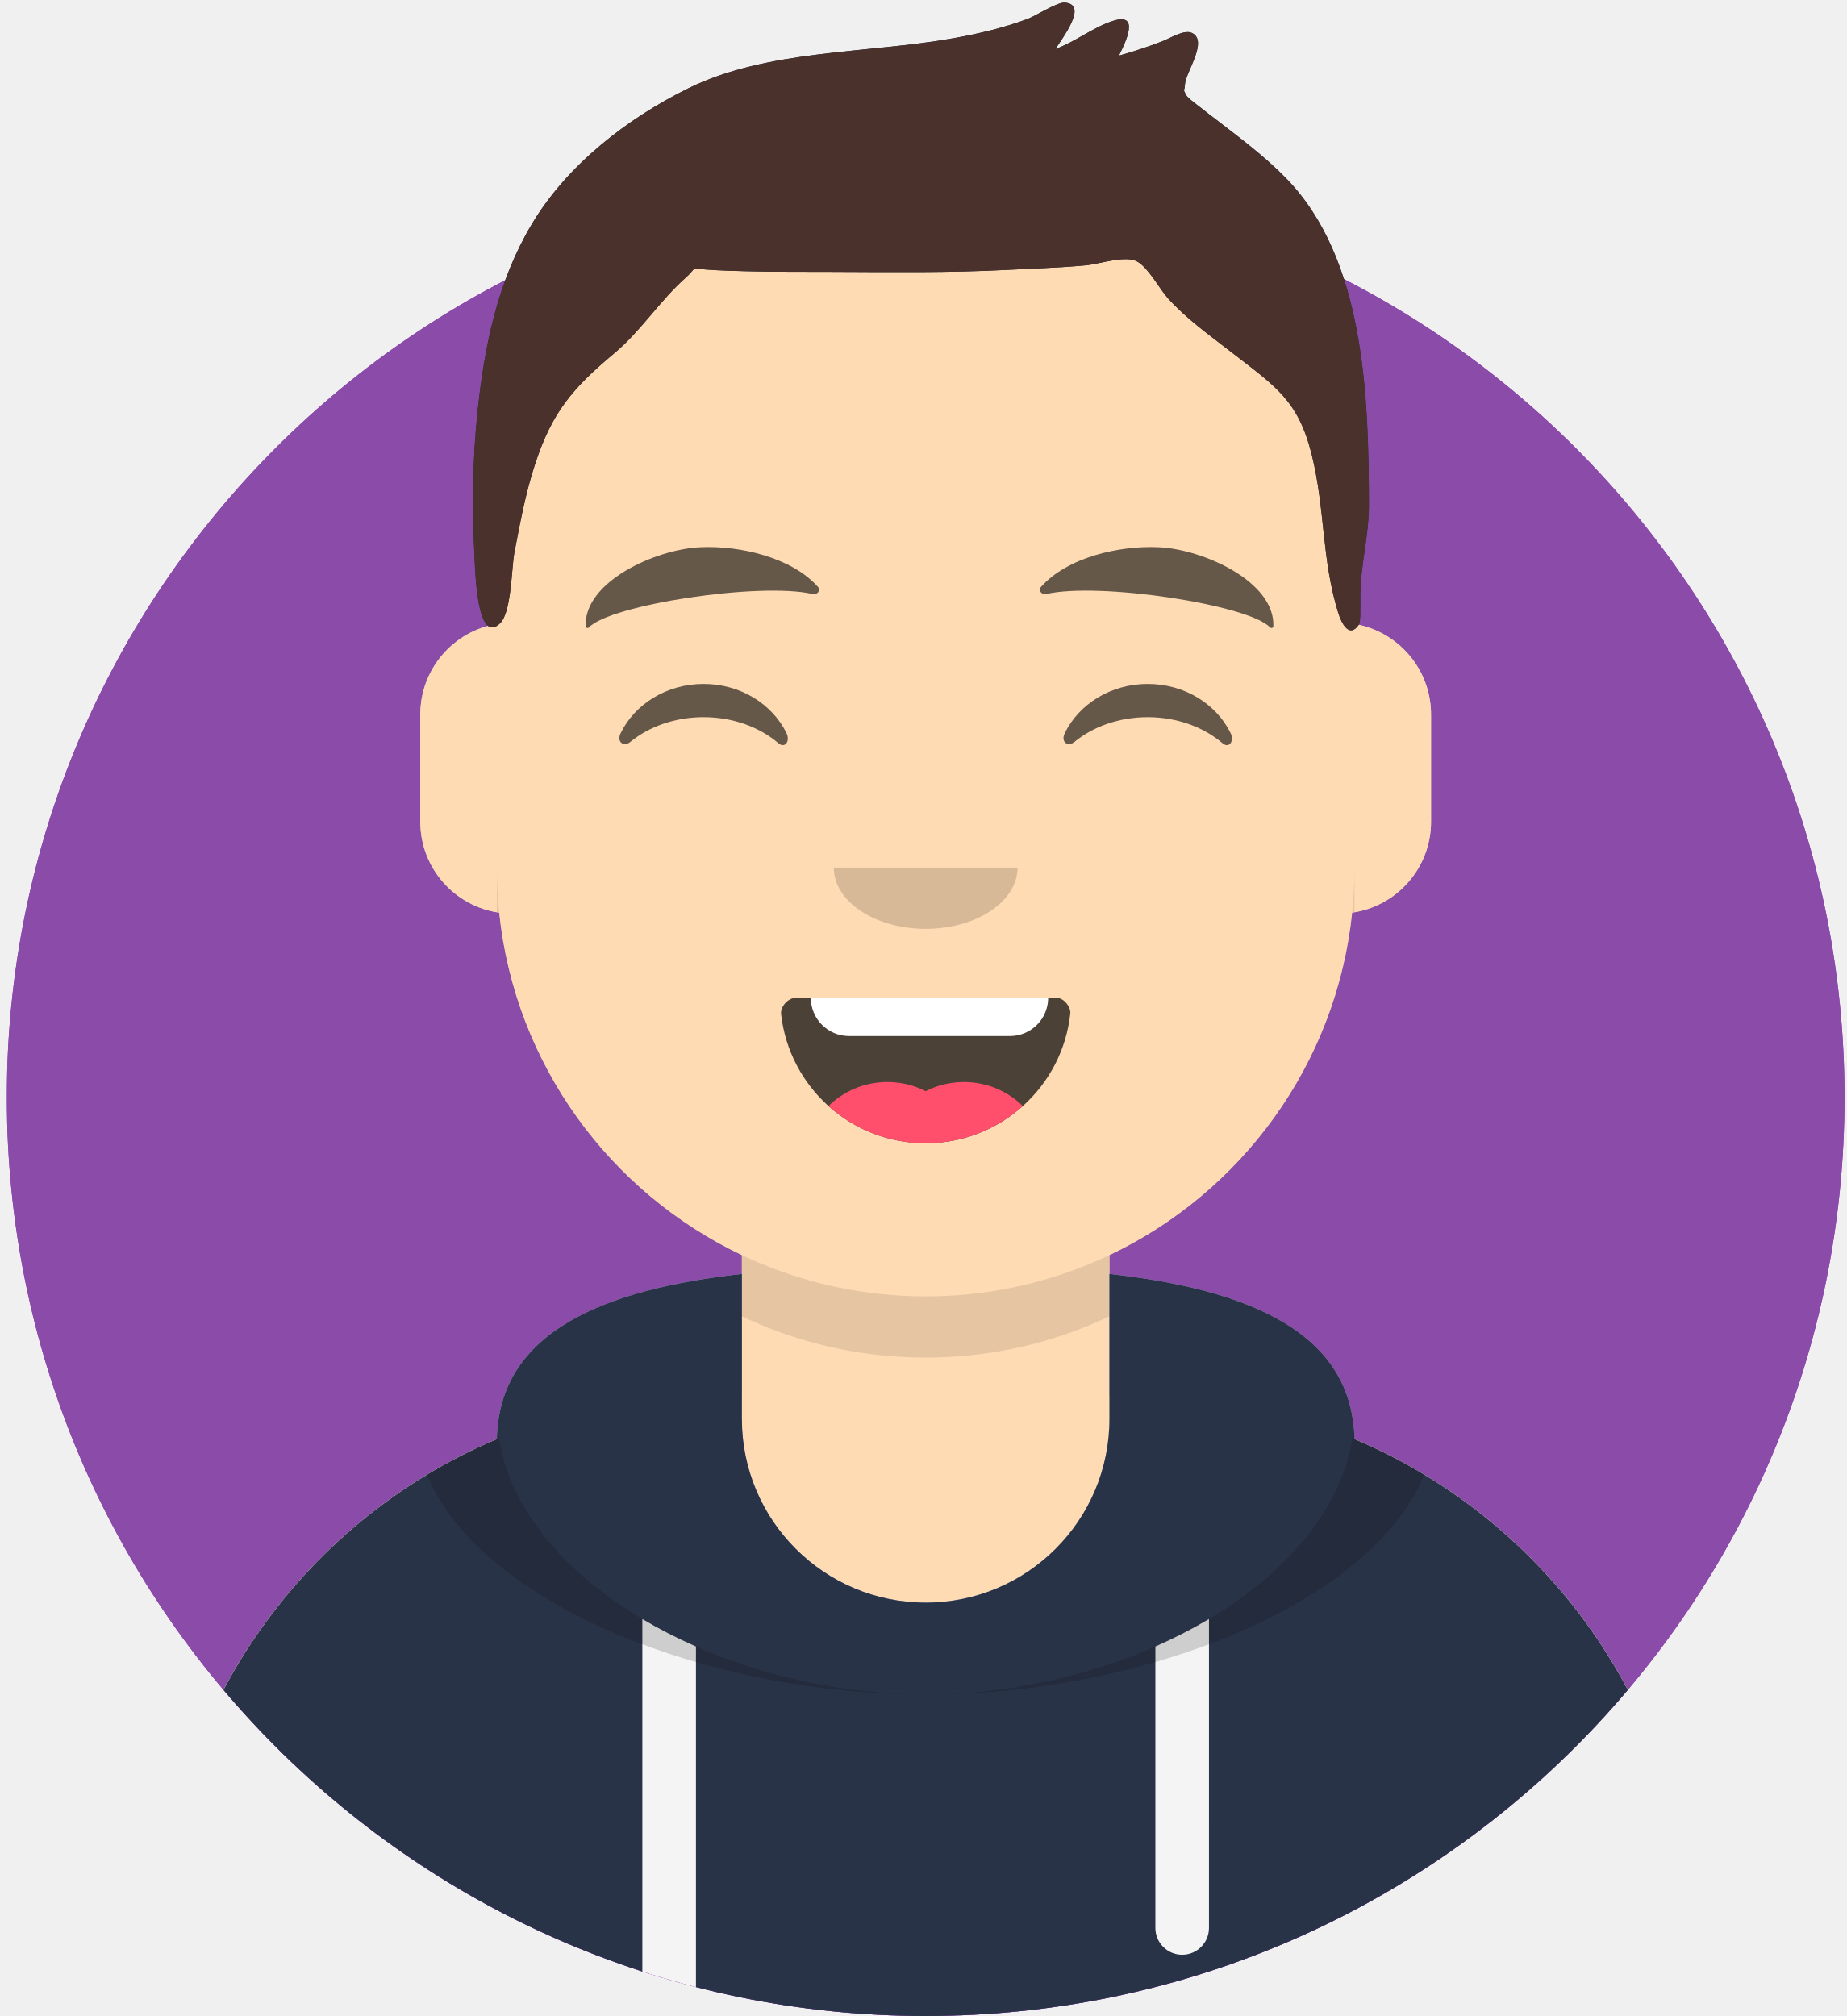
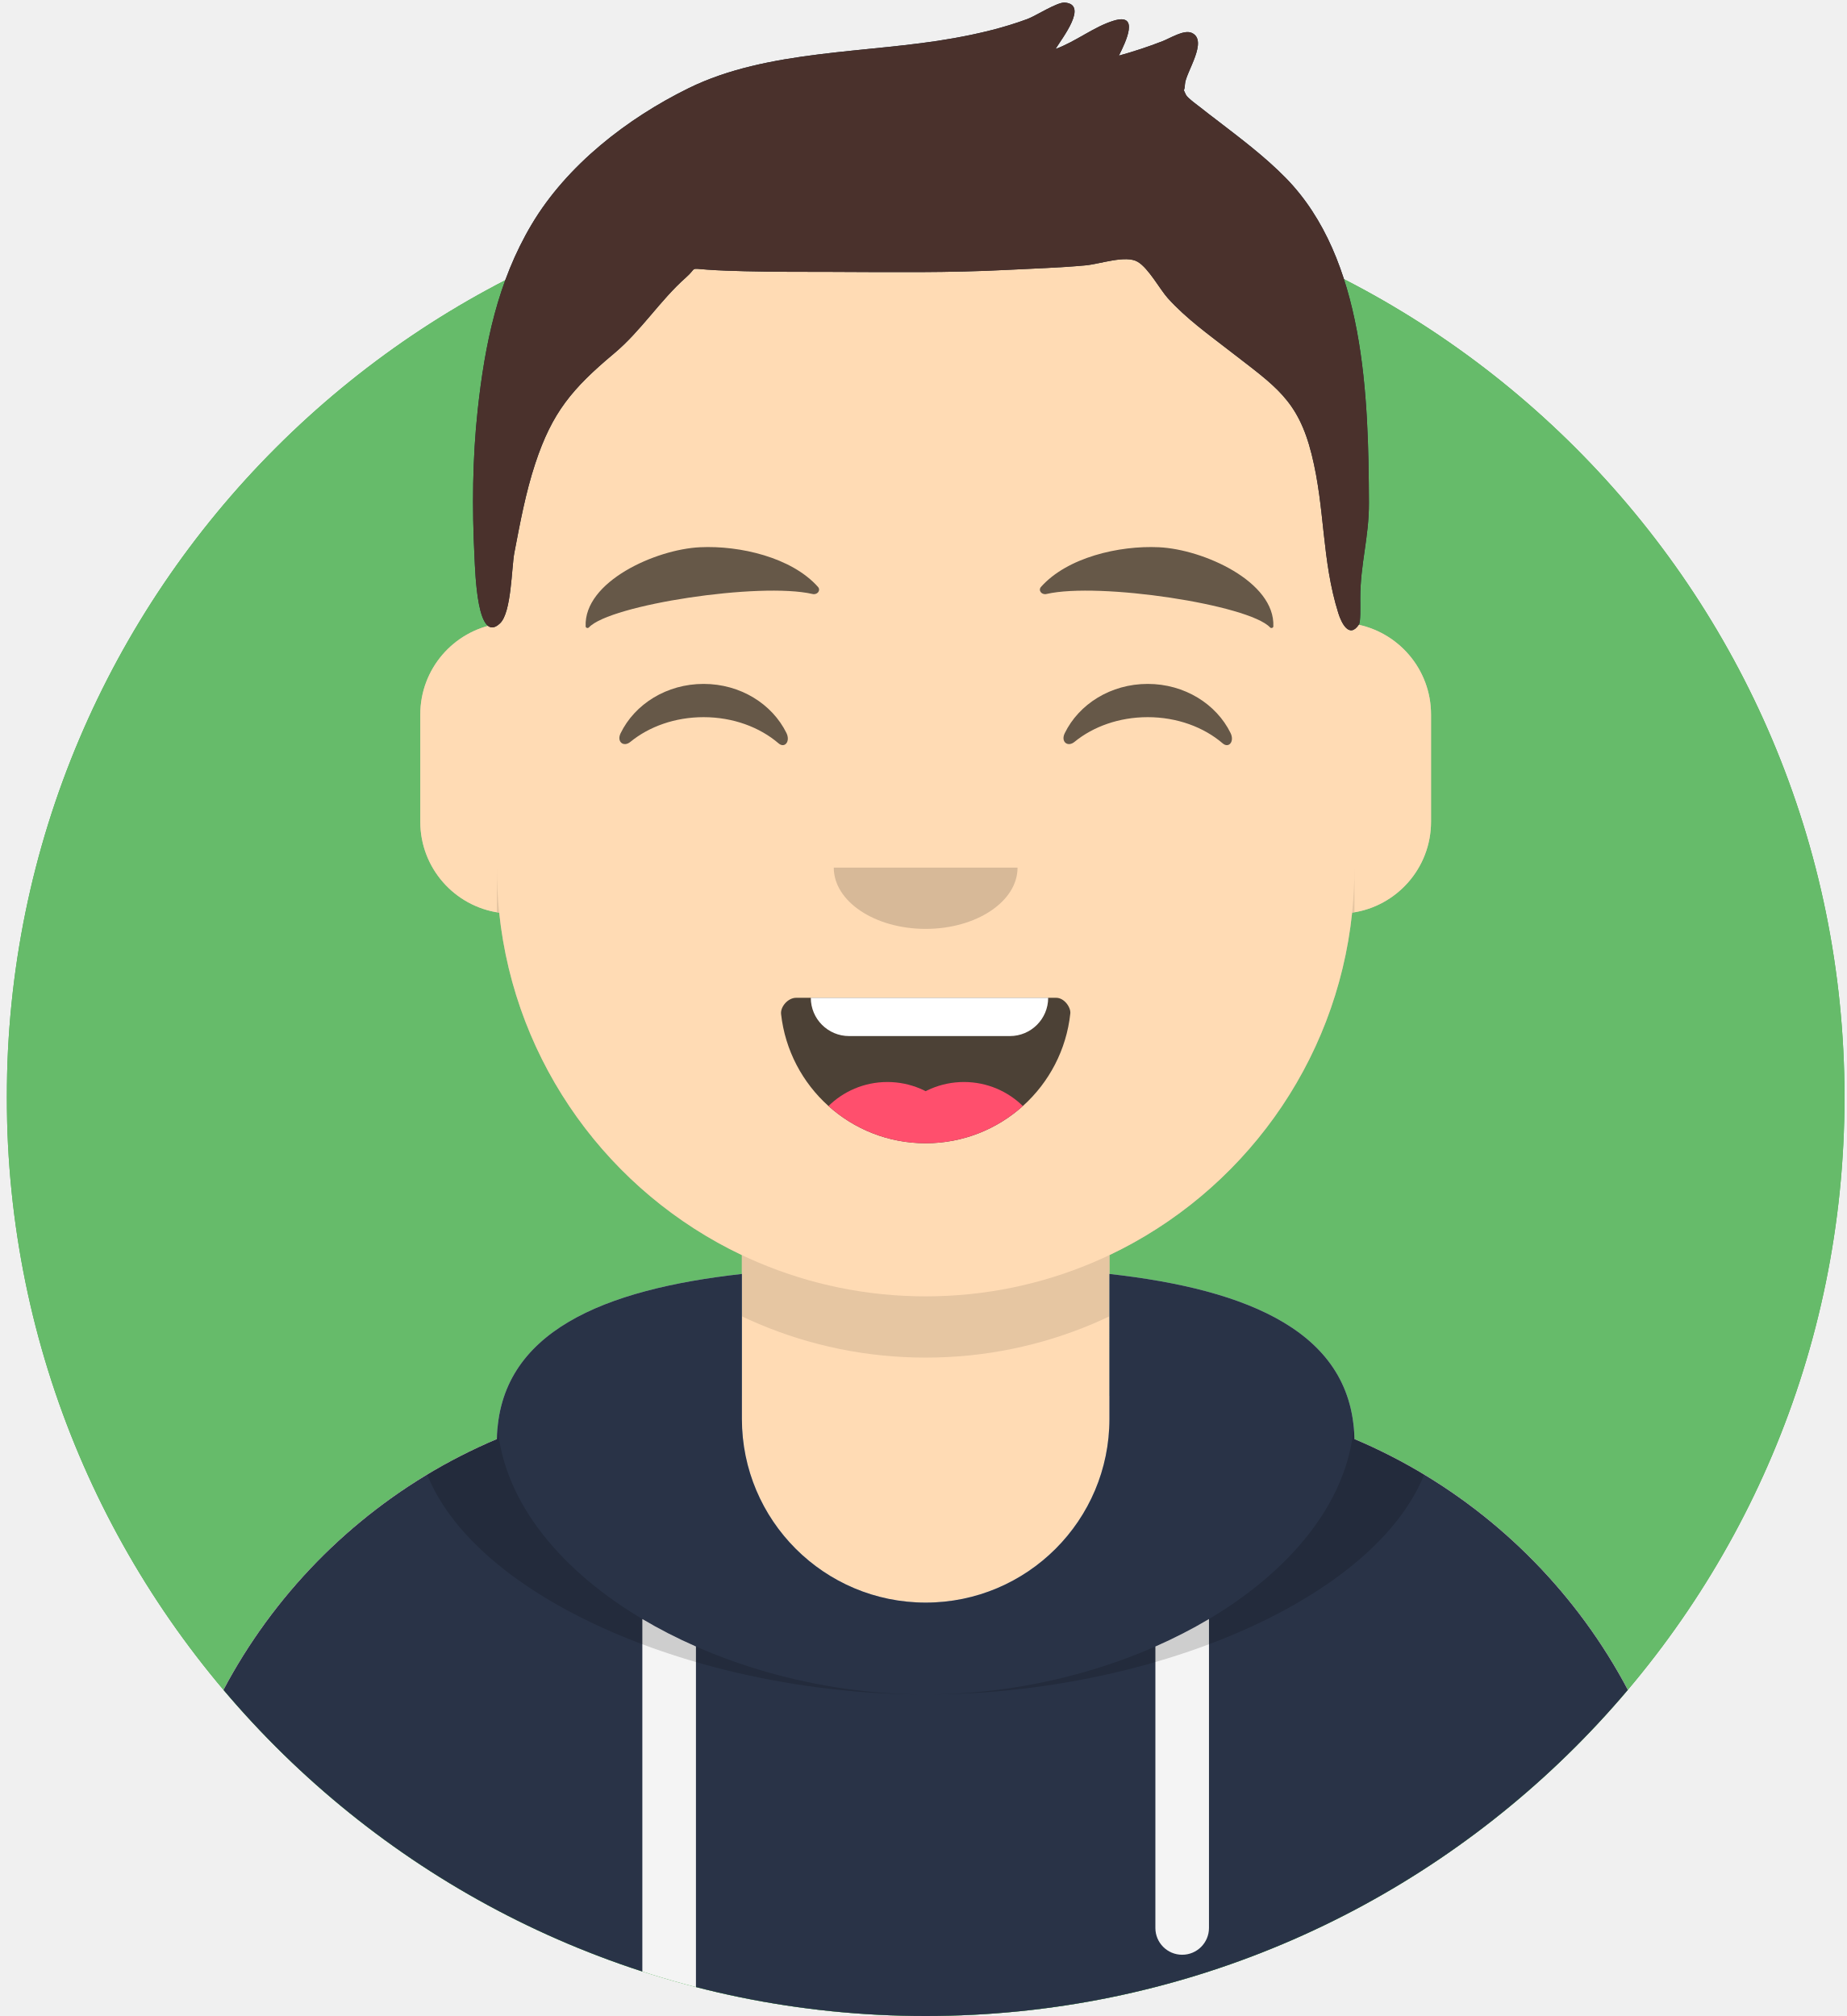
<svg xmlns="http://www.w3.org/2000/svg" xmlns:xlink="http://www.w3.org/1999/xlink" width="217px" height="237px" viewBox="0 0 217 237" version="1.1">
  <defs>
    <circle id="path-1" cx="108" cy="108" r="108" />
    <path d="M-3.19744231e-14,144 L-3.19744231e-14,-1.42108547e-14 L237.6,-1.42108547e-14 L237.6,144 L226.8,144 C226.8,203.647 178.447,252 118.8,252 C59.153,252 10.8,203.647 10.8,144 L10.8,144 L-3.19744231e-14,144 Z" id="path-3" />
    <path d="M90,0 C117.835,-5.11323436e-15 140.4,22.565 140.4,50.4 L140.401,55.949 C145.508,56.807 149.4,61.249 149.4,66.6 L149.4,79.2 C149.4,84.647 145.367,89.152 140.125,89.893 C138.265,107.718 127.114,122.78 111.601,130.149 L111.6,146.7 L115.2,146.7 C150.988,146.7 180,175.712 180,211.5 L180,219.6 L0,219.6 L0,211.5 C-4.38277231e-15,175.712 29.012,146.7 64.8,146.7 L68.4,146.7 L68.4,130.15 C52.886,122.78 41.735,107.718 39.875,89.893 C34.633,89.152 30.6,84.647 30.6,79.2 L30.6,66.6 C30.6,61.249 34.492,56.806 39.6,55.949 L39.6,50.4 C39.6,22.565 62.165,5.11323436e-15 90,0 Z" id="path-5" />
    <path d="M140.401,11.764 C156.691,13.587 169.2,18.597 169.2,31.569 L169.194,31.18 C192.467,41.01 208.8,64.047 208.8,90.9 L208.8,99 L28.8,99 L28.8,90.9 C28.8,64.047 45.133,41.01 68.406,31.18 C68.653,18.496 81.073,13.568 97.2,11.764 L97.2,28.8 C97.2,40.729 106.871,50.4 118.8,50.4 C130.729,50.4 140.4,40.729 140.4,28.8 L140.4,28.8 Z" id="path-7" />
    <path d="M31.606,13.615 C32.558,22.158 39.803,28.8 48.6,28.8 C57.424,28.8 64.687,22.117 65.603,13.536 C65.676,12.845 64.905,11.7 63.938,11.7 C50.534,11.7 40.264,11.7 33.378,11.7 C32.406,11.7 31.511,12.761 31.606,13.615 Z" id="path-9" />
    <rect id="path-11" x="0" y="0" width="237.6" height="252" />
    <path d="M118.135,20.928 C115.651,18.39 112.767,16.236 109.962,14.076 C109.343,13.6 108.715,13.135 108.109,12.641 C107.972,12.528 106.563,11.519 106.394,11.148 C105.988,10.254 106.224,10.95 106.28,9.884 C106.35,8.535 109.1,4.727 107.048,3.854 C106.146,3.47 104.536,4.492 103.67,4.83 C101.977,5.49 100.263,6.054 98.512,6.54 C99.351,4.869 100.95,1.524 97.944,2.419 C95.603,3.116 93.421,4.91 91.068,5.753 C91.847,4.477 94.96,0.523 92.147,0.302 C91.271,0.233 88.724,1.875 87.782,2.226 C84.959,3.275 82.075,3.953 79.111,4.487 C69.033,6.304 57.248,5.786 47.923,10.374 C40.735,13.911 33.636,19.4 29.484,26.389 C25.481,33.125 23.984,40.498 23.146,48.217 C22.532,53.882 22.482,59.738 22.769,65.424 C22.863,67.287 23.073,75.874 25.779,73.273 C27.127,71.978 27.117,66.745 27.457,64.974 C28.133,61.451 28.783,57.911 29.91,54.5 C31.895,48.49 34.238,45.687 39.184,41.547 C42.359,38.89 44.588,35.3 47.625,32.62 C48.99,31.416 47.949,31.542 50.143,31.7 C51.616,31.806 53.097,31.846 54.574,31.885 C57.99,31.974 61.412,31.951 64.829,31.963 C71.711,31.988 78.561,32.085 85.437,31.725 C88.492,31.565 91.556,31.478 94.603,31.195 C96.306,31.038 99.326,29.947 100.728,30.78 C102.01,31.543 103.342,34.034 104.263,35.054 C106.438,37.464 109.032,39.305 111.576,41.282 C116.881,45.403 119.559,46.98 121.17,53.421 C122.775,59.838 122.325,65.791 124.312,72.106 C124.662,73.217 125.586,75.13 126.726,73.415 C126.937,73.096 126.883,71.345 126.883,70.337 C126.883,66.27 127.913,63.218 127.9,59.123 C127.849,46.674 127.447,30.442 118.135,20.928 Z" id="path-13" />
  </defs>
  <g id="Website" stroke="none" stroke-width="1" fill="none" fill-rule="evenodd">
    <g id="mf-avatar" transform="translate(-10, -15)">
      <g id="Circle" transform="translate(10.8, 36)">
        <mask id="mask-2" fill="white">
          <use xlink:href="#path-1" />
        </mask>
-         <use id="Circle-Background" fill="#972dc2" xlink:href="#path-1" />
-         <g id="🖍-Circle-Color" mask="url(#mask-2)" fill="#8a4ca8">
+         <use id="Circle-Background" fill="#4caf50" xlink:href="#path-1" />
+         <g id="🖍-Circle-Color" mask="url(#mask-2)" fill="#66bb6a">
          <rect id="🖍Color" x="0" y="0" width="216.445" height="216" />
        </g>
      </g>
      <mask id="mask-4" fill="white">
        <use xlink:href="#path-3" />
      </mask>
      <g id="Mask" />
      <g id="Avataaar" mask="url(#mask-4)">
        <g id="Body" transform="translate(28.8, 32.4)">
          <mask id="mask-6" fill="white">
            <use xlink:href="#path-5" />
          </mask>
          <use fill="#D0C6AC" xlink:href="#path-5" />
          <g id="Skin/👶🏻-05-Pale" mask="url(#mask-6)" fill="#FFDBB4">
            <g transform="translate(-28.8, 0)" id="Color">
              <rect x="0" y="0" width="238.384" height="220.355" />
            </g>
          </g>
          <path d="M39.6,84.6 C39.6,112.435 62.165,135 90,135 C117.835,135 140.4,112.435 140.4,84.6 L140.4,84.6 L140.4,91.8 C140.4,119.635 117.835,142.2 90,142.2 C62.165,142.2 39.6,119.635 39.6,91.8 Z" id="Neck-Shadow" fill-opacity="0.1" fill="#000000" mask="url(#mask-6)" />
        </g>
        <g id="Clothing/Hoodie" transform="translate(0, 153)">
          <mask id="mask-8" fill="white">
            <use xlink:href="#path-7" />
          </mask>
          <use id="Hoodie" fill="#B7C1DB" fill-rule="evenodd" xlink:href="#path-7" />
          <g id="Color/Palette/Slate" mask="url(#mask-8)" fill="#293347" fill-rule="evenodd">
            <rect id="🖍Color" x="0" y="0" width="238.491" height="99" />
          </g>
          <path d="M91.8,55.565 L91.8,99 L85.5,99 L85.499,52.335 C87.483,53.514 89.592,54.594 91.8,55.565 Z M152.101,52.334 L152.1,88.65 C152.1,90.39 150.69,91.8 148.95,91.8 C147.21,91.8 145.8,90.39 145.8,88.65 L145.801,55.565 C148.009,54.594 150.118,53.513 152.101,52.334 Z" id="Straps" fill="#F4F4F4" fill-rule="evenodd" mask="url(#mask-8)" />
          <path d="M155.733,11.451 C169.28,14.013 178.65,19.118 178.65,29.077 C178.65,46.818 148.916,61.2 118.8,61.2 C88.684,61.2 58.95,46.818 58.95,29.077 C58.95,19.118 68.32,14.013 81.867,11.451 C73.689,14.466 68.4,19.534 68.4,27.969 C68.4,46.322 93.439,61.2 118.8,61.2 C144.161,61.2 169.2,46.322 169.2,27.969 C169.2,19.71 164.13,14.679 156.241,11.642 Z" id="Shadow" fill-opacity="0.16" fill="#000000" fill-rule="evenodd" mask="url(#mask-8)" />
        </g>
        <g id="Face" transform="translate(68.4, 73.8)">
          <g id="Mouth/Smile" transform="translate(1.8, 46.8)">
            <mask id="mask-10" fill="white">
              <use xlink:href="#path-9" />
            </mask>
            <use id="Mouth" fill-opacity="0.7" fill="#000000" fill-rule="evenodd" xlink:href="#path-9" />
            <path d="M39.6,1.8 L58.5,1.8 C60.985,1.8 63,3.815 63,6.3 L63,11.7 C63,14.185 60.985,16.2 58.5,16.2 L39.6,16.2 C37.115,16.2 35.1,14.185 35.1,11.7 L35.1,6.3 C35.1,3.815 37.115,1.8 39.6,1.8 Z" id="Teeth" fill="#FFFFFF" fill-rule="evenodd" mask="url(#mask-10)" />
            <g id="Tongue" stroke-width="1" fill-rule="evenodd" mask="url(#mask-10)" fill="#FF4F6D">
              <g transform="translate(34.2, 21.6)">
                <circle cx="9.9" cy="9.9" r="9.9" />
                <circle cx="18.9" cy="9.9" r="9.9" />
              </g>
            </g>
          </g>
          <g id="Nose/Default" transform="translate(25.2, 36)" fill="#000000" fill-opacity="0.16">
            <path d="M14.4,7.2 C14.4,11.176 19.235,14.4 25.2,14.4 L25.2,14.4 C31.165,14.4 36,11.176 36,7.2" id="Nose" />
          </g>
          <g id="Eyes/Happy-😁" transform="translate(0, 7.2)" fill="#000000" fill-opacity="0.6">
            <path d="M14.544,20.203 C16.206,16.784 19.948,14.4 24.298,14.4 C28.632,14.4 32.363,16.767 34.034,20.166 C34.53,21.176 33.824,22.003 33.112,21.39 C30.906,19.494 27.773,18.309 24.298,18.309 C20.931,18.309 17.886,19.421 15.694,21.214 C14.892,21.87 14.058,21.203 14.544,20.203 Z" id="Squint" />
            <path d="M66.744,20.203 C68.406,16.784 72.148,14.4 76.498,14.4 C80.832,14.4 84.563,16.767 86.234,20.166 C86.73,21.176 86.024,22.003 85.312,21.39 C83.106,19.494 79.973,18.309 76.498,18.309 C73.131,18.309 70.086,19.421 67.894,21.214 C67.092,21.87 66.258,21.203 66.744,20.203 Z" id="Squint" />
          </g>
          <g id="Eyebrow/Natural/Default-Natural" fill="#000000" fill-opacity="0.6">
            <path d="M23.435,5.589 C18.25,6.285 10.164,10.805 10.84,16.036 C10.862,16.207 11.121,16.261 11.233,16.118 C13.471,13.248 30.774,9.033 37.075,9.913 C37.652,9.994 38.032,9.399 37.639,9.027 C34.269,5.845 28.08,4.961 23.435,5.589" id="Eyebrow" transform="translate(24.3, 10.8) rotate(5) translate(-24.3, -10.8) " />
            <path d="M76.535,5.589 C71.35,6.285 63.264,10.805 63.94,16.036 C63.962,16.207 64.221,16.261 64.333,16.118 C66.571,13.248 83.874,9.033 90.175,9.913 C90.752,9.994 91.132,9.399 90.739,9.027 C87.369,5.845 81.18,4.961 76.535,5.589" id="Eyebrow" transform="translate(77.4, 10.8) scale(-1, 1) rotate(5) translate(-77.4, -10.8) " />
          </g>
        </g>
        <g id="Top">
          <mask id="mask-12" fill="white">
            <use xlink:href="#path-11" />
          </mask>
          <g id="Mask" />
          <g mask="url(#mask-12)">
            <g transform="translate(43, 15)">
              <mask id="mask-14" fill="white">
                <use xlink:href="#path-13" />
              </mask>
              <use id="Short-Hair" stroke="none" fill="#1F3140" fill-rule="evenodd" xlink:href="#path-13" />
              <g id="Color/Hair/Brown-Dark" stroke="none" fill="none" mask="url(#mask-14)" fill-rule="evenodd">
                <g transform="translate(-43.1, -15)" fill="#4A312C" id="Color">
                  <rect x="0" y="0" width="239.107" height="252.406" />
                </g>
              </g>
            </g>
          </g>
        </g>
      </g>
    </g>
  </g>
</svg>
